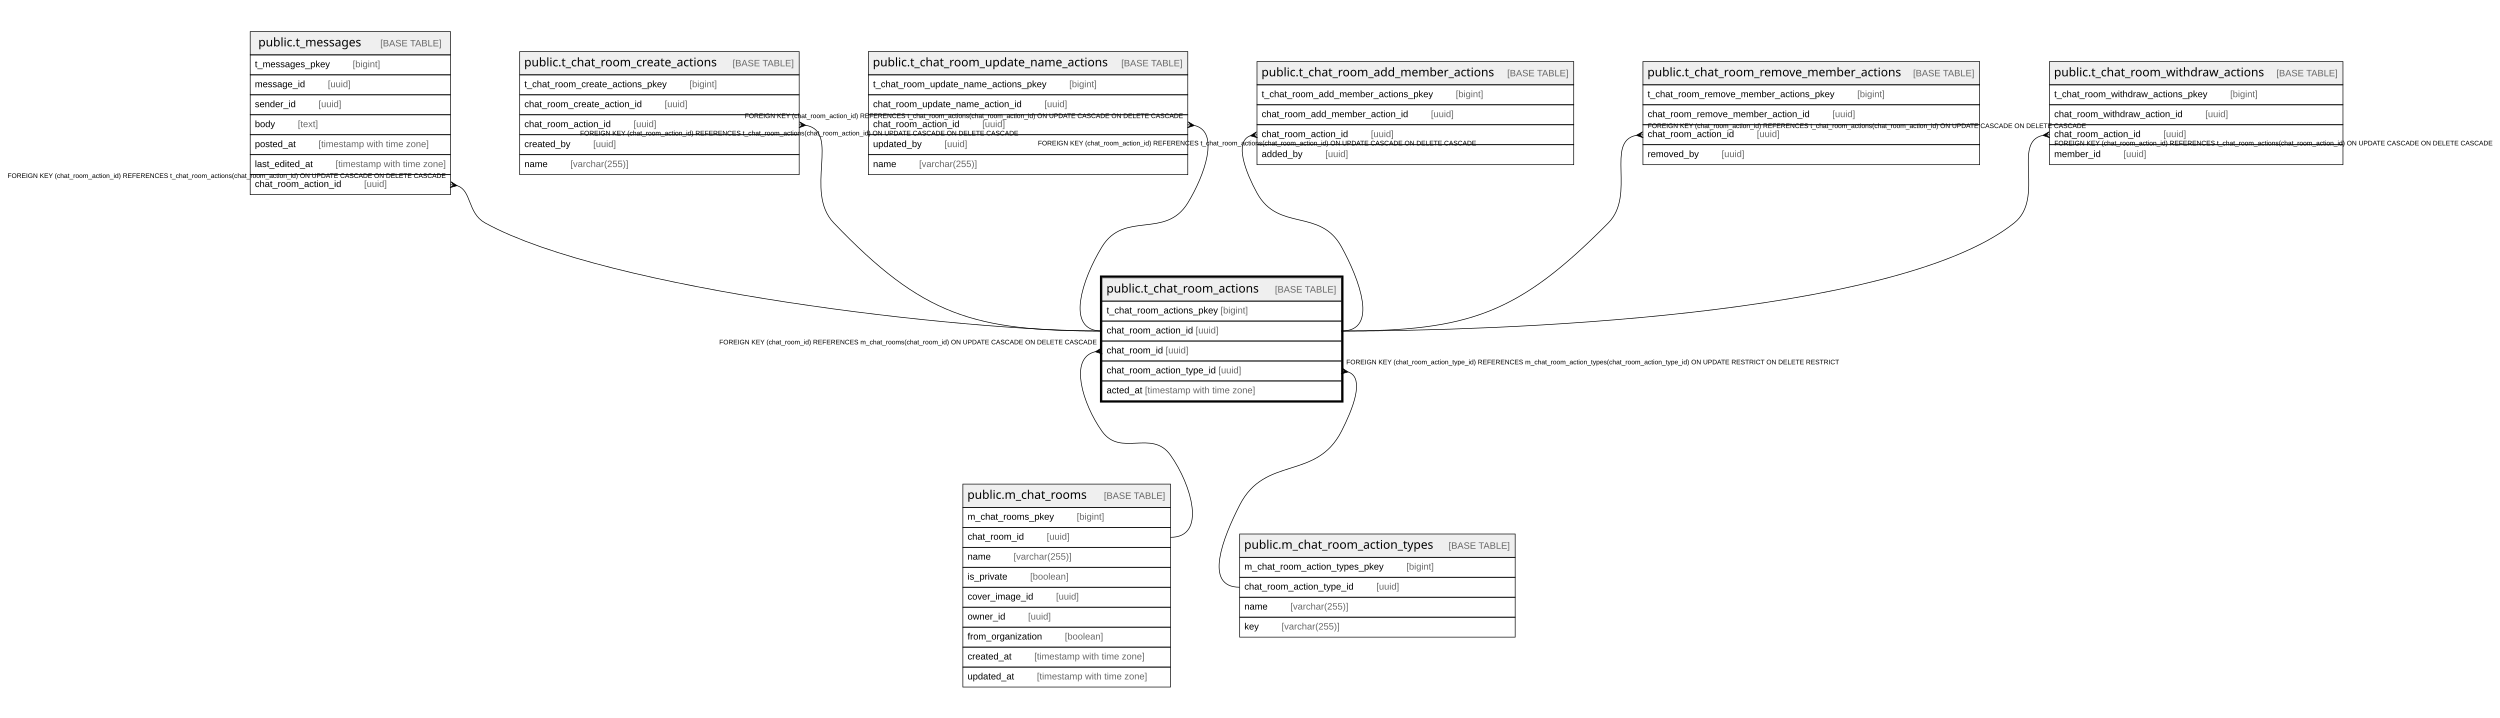
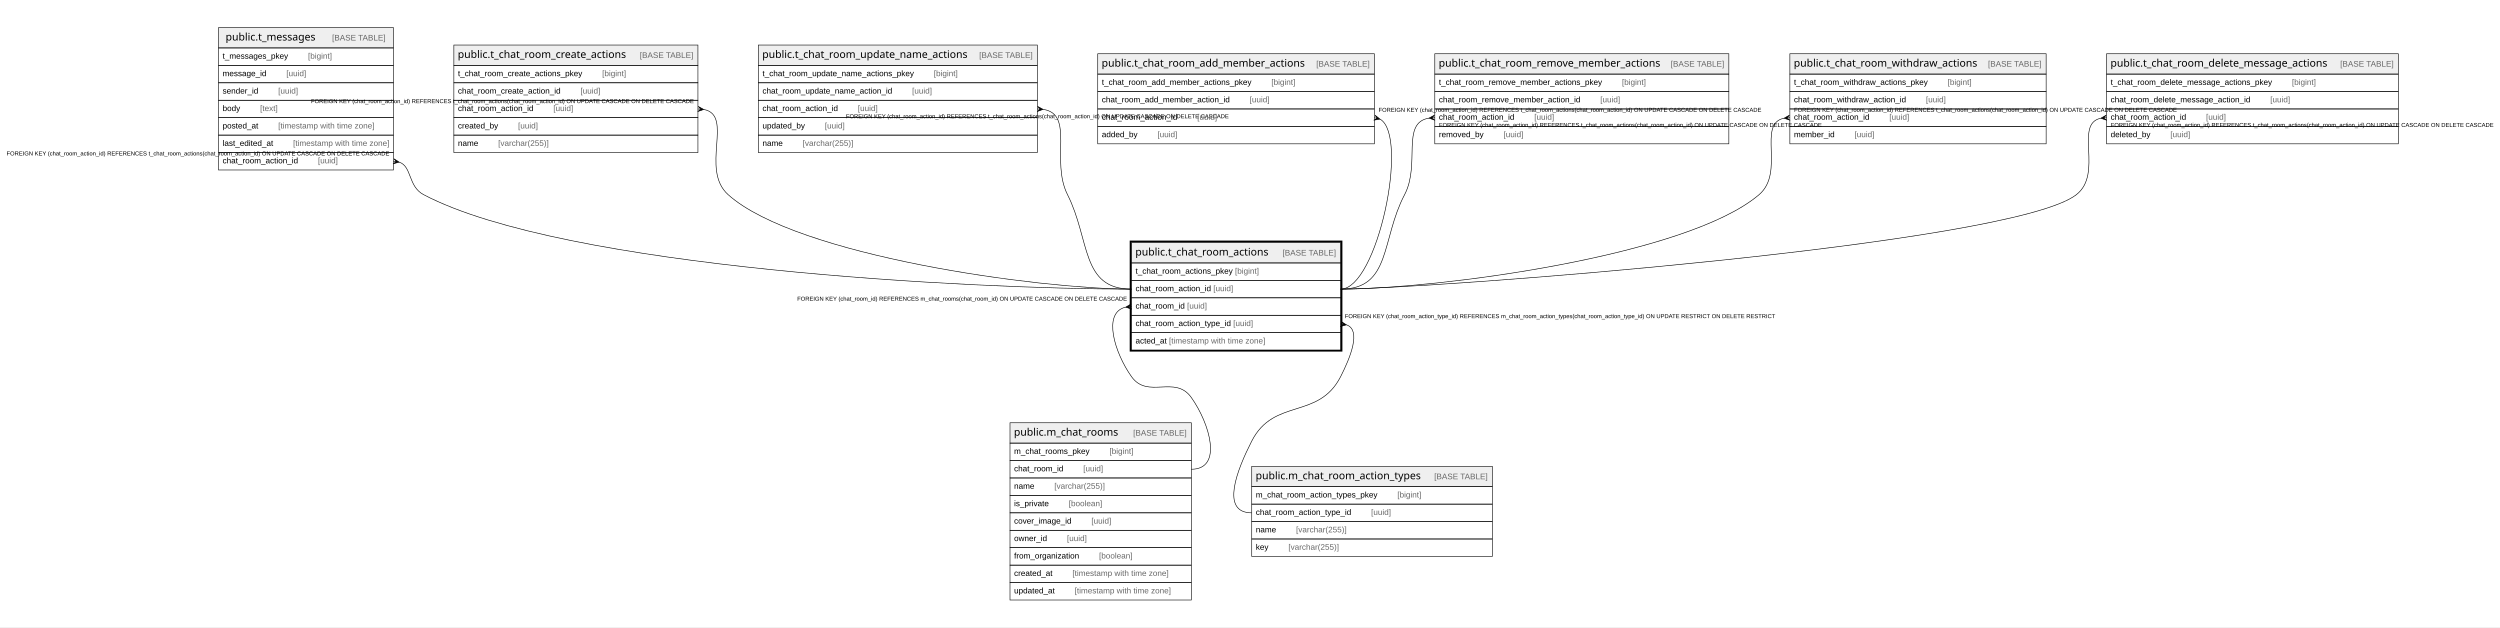
- <svg xmlns="http://www.w3.org/2000/svg" width="3757pt" height="1079pt" viewBox="0.00 0.00 3757.00 1079.00">
+ <svg xmlns="http://www.w3.org/2000/svg" width="4302pt" height="1079pt" viewBox="0.00 0.00 4302.00 1079.00">
  <g id="graph0" class="graph" transform="scale(1 1) rotate(0) translate(4 1075)">
-     <polygon fill="#ffffff" stroke="transparent" points="-4,4 -4,-1075 3753,-1075 3753,4 -4,4" />
+     <polygon fill="#ffffff" stroke="transparent" points="-4,4 -4,-1075 4298,-1075 4298,4 -4,4" />
    <g id="node1" class="node">
-       <polygon fill="#efefef" stroke="transparent" points="1652,-622.5 1652,-657.5 2012,-657.5 2012,-622.5 1652,-622.5" />
-       <polygon fill="none" stroke="#000000" points="1652,-622.5 1652,-657.5 2012,-657.5 2012,-622.5 1652,-622.5" />
-       <text text-anchor="start" x="1658.688" y="-635.3" font-family="Arial Bold" font-size="18.00" fill="#000000">public.t_chat_room_actions</text>
-       <text text-anchor="start" x="1877.744" y="-635.3" font-family="Arial" font-size="14.00" fill="#000000">    </text>
-       <text text-anchor="start" x="1911.949" y="-635.3" font-family="Arial" font-size="14.00" fill="#666666">[BASE TABLE]</text>
-       <polygon fill="none" stroke="#000000" points="1652,-592.5 1652,-622.5 2012,-622.5 2012,-592.5 1652,-592.5" />
-       <text text-anchor="start" x="1659" y="-603.9" font-family="Arial" font-size="14.00" fill="#000000">t_chat_room_actions_pkey </text>
-       <text text-anchor="start" x="1830.164" y="-603.9" font-family="Arial" font-size="14.00" fill="#666666">[bigint]</text>
-       <polygon fill="none" stroke="#000000" points="1652,-562.5 1652,-592.5 2012,-592.5 2012,-562.5 1652,-562.5" />
-       <text text-anchor="start" x="1659" y="-573.9" font-family="Arial" font-size="14.00" fill="#000000">chat_room_action_id </text>
-       <text text-anchor="start" x="1792.815" y="-573.9" font-family="Arial" font-size="14.00" fill="#666666">[uuid]</text>
-       <polygon fill="none" stroke="#000000" points="1652,-532.5 1652,-562.5 2012,-562.5 2012,-532.5 1652,-532.5" />
-       <text text-anchor="start" x="1659" y="-543.9" font-family="Arial" font-size="14.00" fill="#000000">chat_room_id </text>
-       <text text-anchor="start" x="1747.687" y="-543.9" font-family="Arial" font-size="14.00" fill="#666666">[uuid]</text>
-       <polygon fill="none" stroke="#000000" points="1652,-502.5 1652,-532.5 2012,-532.5 2012,-502.5 1652,-502.5" />
-       <text text-anchor="start" x="1659" y="-513.9" font-family="Arial" font-size="14.00" fill="#000000">chat_room_action_type_id </text>
-       <text text-anchor="start" x="1827.053" y="-513.9" font-family="Arial" font-size="14.00" fill="#666666">[uuid]</text>
-       <polygon fill="none" stroke="#000000" points="1652,-472.5 1652,-502.5 2012,-502.5 2012,-472.5 1652,-472.5" />
-       <text text-anchor="start" x="1659" y="-483.9" font-family="Arial" font-size="14.00" fill="#000000">acted_at </text>
-       <text text-anchor="start" x="1716.585" y="-483.9" font-family="Arial" font-size="14.00" fill="#666666">[timestamp with time zone]</text>
-       <polygon fill="none" stroke="#000000" stroke-width="3" points="1650.5,-471.5 1650.5,-659.5 2013.5,-659.5 2013.5,-471.5 1650.5,-471.5" />
-     </g>
-     <g id="node8" class="node">
-       <polygon fill="#efefef" stroke="transparent" points="1443,-312.5 1443,-347.5 1755,-347.5 1755,-312.5 1443,-312.5" />
-       <polygon fill="none" stroke="#000000" points="1443,-312.5 1443,-347.5 1755,-347.5 1755,-312.5 1443,-312.5" />
-       <text text-anchor="start" x="1449.703" y="-325.3" font-family="Arial Bold" font-size="18.00" fill="#000000">public.m_chat_rooms</text>
-       <text text-anchor="start" x="1620.729" y="-325.3" font-family="Arial" font-size="14.00" fill="#000000">    </text>
-       <text text-anchor="start" x="1654.933" y="-325.3" font-family="Arial" font-size="14.00" fill="#666666">[BASE TABLE]</text>
-       <polygon fill="none" stroke="#000000" points="1443,-282.5 1443,-312.5 1755,-312.5 1755,-282.5 1443,-282.5" />
-       <text text-anchor="start" x="1450" y="-293.9" font-family="Arial" font-size="14.00" fill="#000000">m_chat_rooms_pkey    </text>
-       <text text-anchor="start" x="1614.121" y="-293.9" font-family="Arial" font-size="14.00" fill="#666666">[bigint]</text>
-       <polygon fill="none" stroke="#000000" points="1443,-252.5 1443,-282.5 1755,-282.5 1755,-252.5 1443,-252.5" />
-       <text text-anchor="start" x="1450" y="-263.9" font-family="Arial" font-size="14.00" fill="#000000">chat_room_id    </text>
-       <text text-anchor="start" x="1569.001" y="-263.9" font-family="Arial" font-size="14.00" fill="#666666">[uuid]</text>
-       <polygon fill="none" stroke="#000000" points="1443,-222.5 1443,-252.5 1755,-252.5 1755,-222.5 1443,-222.5" />
-       <text text-anchor="start" x="1450" y="-233.9" font-family="Arial" font-size="14.00" fill="#000000">name    </text>
-       <text text-anchor="start" x="1519.213" y="-233.9" font-family="Arial" font-size="14.00" fill="#666666">[varchar(255)]</text>
-       <polygon fill="none" stroke="#000000" points="1443,-192.5 1443,-222.5 1755,-222.5 1755,-192.5 1443,-192.5" />
-       <text text-anchor="start" x="1450" y="-203.9" font-family="Arial" font-size="14.00" fill="#000000">is_private    </text>
-       <text text-anchor="start" x="1544.1" y="-203.9" font-family="Arial" font-size="14.00" fill="#666666">[boolean]</text>
-       <polygon fill="none" stroke="#000000" points="1443,-162.5 1443,-192.5 1755,-192.5 1755,-162.5 1443,-162.5" />
-       <text text-anchor="start" x="1450" y="-173.9" font-family="Arial" font-size="14.00" fill="#000000">cover_image_id    </text>
-       <text text-anchor="start" x="1583" y="-173.9" font-family="Arial" font-size="14.00" fill="#666666">[uuid]</text>
-       <polygon fill="none" stroke="#000000" points="1443,-132.5 1443,-162.5 1755,-162.5 1755,-132.5 1443,-132.5" />
-       <text text-anchor="start" x="1450" y="-143.9" font-family="Arial" font-size="14.00" fill="#000000">owner_id    </text>
-       <text text-anchor="start" x="1540.992" y="-143.9" font-family="Arial" font-size="14.00" fill="#666666">[uuid]</text>
-       <polygon fill="none" stroke="#000000" points="1443,-102.5 1443,-132.5 1755,-132.5 1755,-102.5 1443,-102.5" />
-       <text text-anchor="start" x="1450" y="-113.9" font-family="Arial" font-size="14.00" fill="#000000">from_organization    </text>
-       <text text-anchor="start" x="1596.224" y="-113.9" font-family="Arial" font-size="14.00" fill="#666666">[boolean]</text>
-       <polygon fill="none" stroke="#000000" points="1443,-72.5 1443,-102.5 1755,-102.5 1755,-72.5 1443,-72.5" />
-       <text text-anchor="start" x="1450" y="-83.9" font-family="Arial" font-size="14.00" fill="#000000">created_at    </text>
-       <text text-anchor="start" x="1550.342" y="-83.9" font-family="Arial" font-size="14.00" fill="#666666">[timestamp with time zone]</text>
-       <polygon fill="none" stroke="#000000" points="1443,-42.5 1443,-72.5 1755,-72.5 1755,-42.5 1443,-42.5" />
-       <text text-anchor="start" x="1450" y="-53.9" font-family="Arial" font-size="14.00" fill="#000000">updated_at    </text>
-       <text text-anchor="start" x="1554.247" y="-53.9" font-family="Arial" font-size="14.00" fill="#666666">[timestamp with time zone]</text>
-     </g>
-     <g id="edge7" class="edge">
-       <path fill="none" stroke="#000000" d="M1641.809,-546.399C1601.658,-536.86 1623.181,-467.602 1652,-427 1680.069,-387.456 1726.931,-430.544 1755,-391 1786.771,-346.24 1809.889,-267.5 1755,-267.5" />
-       <polygon fill="#000000" stroke="#000000" points="1642.058,-546.426 1651.516,-551.974 1647.029,-546.963 1652,-547.5 1652,-547.5 1652,-547.5 1647.029,-546.963 1652.484,-543.026 1642.058,-546.426 1642.058,-546.426" />
-       <text text-anchor="start" x="1076.818" y="-557.5" font-family="Arial" font-size="10.00" fill="#000000">FOREIGN KEY (chat_room_id) REFERENCES m_chat_rooms(chat_room_id) ON UPDATE CASCADE ON DELETE CASCADE</text>
+       <polygon fill="#efefef" stroke="transparent" points="1943,-622.5 1943,-657.5 2303,-657.5 2303,-622.5 1943,-622.5" />
+       <polygon fill="none" stroke="#000000" points="1943,-622.5 1943,-657.5 2303,-657.5 2303,-622.5 1943,-622.5" />
+       <text text-anchor="start" x="1949.688" y="-635.3" font-family="Arial Bold" font-size="18.00" fill="#000000">public.t_chat_room_actions</text>
+       <text text-anchor="start" x="2168.744" y="-635.3" font-family="Arial" font-size="14.00" fill="#000000">    </text>
+       <text text-anchor="start" x="2202.949" y="-635.3" font-family="Arial" font-size="14.00" fill="#666666">[BASE TABLE]</text>
+       <polygon fill="none" stroke="#000000" points="1943,-592.5 1943,-622.5 2303,-622.5 2303,-592.5 1943,-592.5" />
+       <text text-anchor="start" x="1950" y="-603.9" font-family="Arial" font-size="14.00" fill="#000000">t_chat_room_actions_pkey </text>
+       <text text-anchor="start" x="2121.164" y="-603.9" font-family="Arial" font-size="14.00" fill="#666666">[bigint]</text>
+       <polygon fill="none" stroke="#000000" points="1943,-562.5 1943,-592.5 2303,-592.5 2303,-562.5 1943,-562.5" />
+       <text text-anchor="start" x="1950" y="-573.9" font-family="Arial" font-size="14.00" fill="#000000">chat_room_action_id </text>
+       <text text-anchor="start" x="2083.815" y="-573.9" font-family="Arial" font-size="14.00" fill="#666666">[uuid]</text>
+       <polygon fill="none" stroke="#000000" points="1943,-532.5 1943,-562.5 2303,-562.5 2303,-532.5 1943,-532.5" />
+       <text text-anchor="start" x="1950" y="-543.9" font-family="Arial" font-size="14.00" fill="#000000">chat_room_id </text>
+       <text text-anchor="start" x="2038.687" y="-543.9" font-family="Arial" font-size="14.00" fill="#666666">[uuid]</text>
+       <polygon fill="none" stroke="#000000" points="1943,-502.5 1943,-532.5 2303,-532.5 2303,-502.5 1943,-502.5" />
+       <text text-anchor="start" x="1950" y="-513.9" font-family="Arial" font-size="14.00" fill="#000000">chat_room_action_type_id </text>
+       <text text-anchor="start" x="2118.053" y="-513.9" font-family="Arial" font-size="14.00" fill="#666666">[uuid]</text>
+       <polygon fill="none" stroke="#000000" points="1943,-472.5 1943,-502.5 2303,-502.5 2303,-472.5 1943,-472.5" />
+       <text text-anchor="start" x="1950" y="-483.9" font-family="Arial" font-size="14.00" fill="#000000">acted_at </text>
+       <text text-anchor="start" x="2007.585" y="-483.9" font-family="Arial" font-size="14.00" fill="#666666">[timestamp with time zone]</text>
+       <polygon fill="none" stroke="#000000" stroke-width="3" points="1941.5,-471.5 1941.5,-659.5 2304.5,-659.5 2304.5,-471.5 1941.5,-471.5" />
    </g>
    <g id="node9" class="node">
-       <polygon fill="#efefef" stroke="transparent" points="1859,-237.5 1859,-272.5 2273,-272.5 2273,-237.5 1859,-237.5" />
-       <polygon fill="none" stroke="#000000" points="1859,-237.5 1859,-272.5 2273,-272.5 2273,-237.5 1859,-237.5" />
-       <text text-anchor="start" x="1865.682" y="-250.3" font-family="Arial Bold" font-size="18.00" fill="#000000">public.m_chat_room_action_types</text>
-       <text text-anchor="start" x="2138.75" y="-250.3" font-family="Arial" font-size="14.00" fill="#000000">    </text>
-       <text text-anchor="start" x="2172.954" y="-250.3" font-family="Arial" font-size="14.00" fill="#666666">[BASE TABLE]</text>
-       <polygon fill="none" stroke="#000000" points="1859,-207.5 1859,-237.5 2273,-237.5 2273,-207.5 1859,-207.5" />
-       <text text-anchor="start" x="1866" y="-218.9" font-family="Arial" font-size="14.00" fill="#000000">m_chat_room_action_types_pkey    </text>
-       <text text-anchor="start" x="2109.487" y="-218.9" font-family="Arial" font-size="14.00" fill="#666666">[bigint]</text>
-       <polygon fill="none" stroke="#000000" points="1859,-177.5 1859,-207.5 2273,-207.5 2273,-177.5 1859,-177.5" />
-       <text text-anchor="start" x="1866" y="-188.9" font-family="Arial" font-size="14.00" fill="#000000">chat_room_action_type_id    </text>
-       <text text-anchor="start" x="2064.367" y="-188.9" font-family="Arial" font-size="14.00" fill="#666666">[uuid]</text>
-       <polygon fill="none" stroke="#000000" points="1859,-147.5 1859,-177.5 2273,-177.5 2273,-147.5 1859,-147.5" />
-       <text text-anchor="start" x="1866" y="-158.9" font-family="Arial" font-size="14.00" fill="#000000">name    </text>
-       <text text-anchor="start" x="1935.213" y="-158.9" font-family="Arial" font-size="14.00" fill="#666666">[varchar(255)]</text>
-       <polygon fill="none" stroke="#000000" points="1859,-117.5 1859,-147.5 2273,-147.5 2273,-117.5 1859,-117.5" />
-       <text text-anchor="start" x="1866" y="-128.9" font-family="Arial" font-size="14.00" fill="#000000">key    </text>
-       <text text-anchor="start" x="1921.987" y="-128.9" font-family="Arial" font-size="14.00" fill="#666666">[varchar(255)]</text>
+       <polygon fill="#efefef" stroke="transparent" points="1734,-312.5 1734,-347.5 2046,-347.5 2046,-312.5 1734,-312.5" />
+       <polygon fill="none" stroke="#000000" points="1734,-312.5 1734,-347.5 2046,-347.5 2046,-312.5 1734,-312.5" />
+       <text text-anchor="start" x="1740.703" y="-325.3" font-family="Arial Bold" font-size="18.00" fill="#000000">public.m_chat_rooms</text>
+       <text text-anchor="start" x="1911.729" y="-325.3" font-family="Arial" font-size="14.00" fill="#000000">    </text>
+       <text text-anchor="start" x="1945.933" y="-325.3" font-family="Arial" font-size="14.00" fill="#666666">[BASE TABLE]</text>
+       <polygon fill="none" stroke="#000000" points="1734,-282.5 1734,-312.5 2046,-312.5 2046,-282.5 1734,-282.5" />
+       <text text-anchor="start" x="1741" y="-293.9" font-family="Arial" font-size="14.00" fill="#000000">m_chat_rooms_pkey    </text>
+       <text text-anchor="start" x="1905.121" y="-293.9" font-family="Arial" font-size="14.00" fill="#666666">[bigint]</text>
+       <polygon fill="none" stroke="#000000" points="1734,-252.5 1734,-282.5 2046,-282.5 2046,-252.5 1734,-252.5" />
+       <text text-anchor="start" x="1741" y="-263.9" font-family="Arial" font-size="14.00" fill="#000000">chat_room_id    </text>
+       <text text-anchor="start" x="1860.001" y="-263.9" font-family="Arial" font-size="14.00" fill="#666666">[uuid]</text>
+       <polygon fill="none" stroke="#000000" points="1734,-222.5 1734,-252.5 2046,-252.5 2046,-222.5 1734,-222.5" />
+       <text text-anchor="start" x="1741" y="-233.9" font-family="Arial" font-size="14.00" fill="#000000">name    </text>
+       <text text-anchor="start" x="1810.213" y="-233.9" font-family="Arial" font-size="14.00" fill="#666666">[varchar(255)]</text>
+       <polygon fill="none" stroke="#000000" points="1734,-192.5 1734,-222.5 2046,-222.5 2046,-192.5 1734,-192.5" />
+       <text text-anchor="start" x="1741" y="-203.9" font-family="Arial" font-size="14.00" fill="#000000">is_private    </text>
+       <text text-anchor="start" x="1835.1" y="-203.9" font-family="Arial" font-size="14.00" fill="#666666">[boolean]</text>
+       <polygon fill="none" stroke="#000000" points="1734,-162.5 1734,-192.5 2046,-192.5 2046,-162.5 1734,-162.5" />
+       <text text-anchor="start" x="1741" y="-173.9" font-family="Arial" font-size="14.00" fill="#000000">cover_image_id    </text>
+       <text text-anchor="start" x="1874" y="-173.9" font-family="Arial" font-size="14.00" fill="#666666">[uuid]</text>
+       <polygon fill="none" stroke="#000000" points="1734,-132.5 1734,-162.5 2046,-162.5 2046,-132.5 1734,-132.5" />
+       <text text-anchor="start" x="1741" y="-143.9" font-family="Arial" font-size="14.00" fill="#000000">owner_id    </text>
+       <text text-anchor="start" x="1831.992" y="-143.9" font-family="Arial" font-size="14.00" fill="#666666">[uuid]</text>
+       <polygon fill="none" stroke="#000000" points="1734,-102.5 1734,-132.5 2046,-132.5 2046,-102.5 1734,-102.5" />
+       <text text-anchor="start" x="1741" y="-113.9" font-family="Arial" font-size="14.00" fill="#000000">from_organization    </text>
+       <text text-anchor="start" x="1887.224" y="-113.9" font-family="Arial" font-size="14.00" fill="#666666">[boolean]</text>
+       <polygon fill="none" stroke="#000000" points="1734,-72.5 1734,-102.5 2046,-102.5 2046,-72.5 1734,-72.5" />
+       <text text-anchor="start" x="1741" y="-83.9" font-family="Arial" font-size="14.00" fill="#000000">created_at    </text>
+       <text text-anchor="start" x="1841.342" y="-83.9" font-family="Arial" font-size="14.00" fill="#666666">[timestamp with time zone]</text>
+       <polygon fill="none" stroke="#000000" points="1734,-42.5 1734,-72.5 2046,-72.5 2046,-42.5 1734,-42.5" />
+       <text text-anchor="start" x="1741" y="-53.9" font-family="Arial" font-size="14.00" fill="#000000">updated_at    </text>
+       <text text-anchor="start" x="1845.247" y="-53.9" font-family="Arial" font-size="14.00" fill="#666666">[timestamp with time zone]</text>
    </g>
    <g id="edge8" class="edge">
-       <path fill="none" stroke="#000000" d="M2022.066,-516.004C2047.97,-507.002 2028.488,-459.333 2012,-427 1973.834,-352.159 1897.166,-390.841 1859,-316 1834.064,-267.102 1804.111,-192.5 1859,-192.5" />
-       <polygon fill="#000000" stroke="#000000" points="2021.891,-516.03 2011.339,-513.049 2016.946,-516.765 2012,-517.5 2012,-517.5 2012,-517.5 2016.946,-516.765 2012.661,-521.951 2021.891,-516.03 2021.891,-516.03" />
-       <text text-anchor="start" x="2019.124" y="-527.5" font-family="Arial" font-size="10.00" fill="#000000">FOREIGN KEY (chat_room_action_type_id) REFERENCES m_chat_room_action_types(chat_room_action_type_id) ON UPDATE RESTRICT ON DELETE RESTRICT</text>
+       <path fill="none" stroke="#000000" d="M1932.809,-546.399C1892.658,-536.86 1914.181,-467.602 1943,-427 1971.069,-387.456 2017.931,-430.544 2046,-391 2077.771,-346.24 2100.889,-267.5 2046,-267.5" />
+       <polygon fill="#000000" stroke="#000000" points="1933.058,-546.426 1942.516,-551.974 1938.029,-546.963 1943,-547.5 1943,-547.5 1943,-547.5 1938.029,-546.963 1943.484,-543.026 1933.058,-546.426 1933.058,-546.426" />
+       <text text-anchor="start" x="1367.818" y="-557.5" font-family="Arial" font-size="10.00" fill="#000000">FOREIGN KEY (chat_room_id) REFERENCES m_chat_rooms(chat_room_id) ON UPDATE CASCADE ON DELETE CASCADE</text>
+     </g>
+     <g id="node10" class="node">
+       <polygon fill="#efefef" stroke="transparent" points="2150,-237.5 2150,-272.5 2564,-272.5 2564,-237.5 2150,-237.5" />
+       <polygon fill="none" stroke="#000000" points="2150,-237.5 2150,-272.5 2564,-272.5 2564,-237.5 2150,-237.5" />
+       <text text-anchor="start" x="2156.682" y="-250.3" font-family="Arial Bold" font-size="18.00" fill="#000000">public.m_chat_room_action_types</text>
+       <text text-anchor="start" x="2429.75" y="-250.3" font-family="Arial" font-size="14.00" fill="#000000">    </text>
+       <text text-anchor="start" x="2463.954" y="-250.3" font-family="Arial" font-size="14.00" fill="#666666">[BASE TABLE]</text>
+       <polygon fill="none" stroke="#000000" points="2150,-207.5 2150,-237.5 2564,-237.5 2564,-207.5 2150,-207.5" />
+       <text text-anchor="start" x="2157" y="-218.9" font-family="Arial" font-size="14.00" fill="#000000">m_chat_room_action_types_pkey    </text>
+       <text text-anchor="start" x="2400.487" y="-218.9" font-family="Arial" font-size="14.00" fill="#666666">[bigint]</text>
+       <polygon fill="none" stroke="#000000" points="2150,-177.5 2150,-207.5 2564,-207.5 2564,-177.5 2150,-177.5" />
+       <text text-anchor="start" x="2157" y="-188.9" font-family="Arial" font-size="14.00" fill="#000000">chat_room_action_type_id    </text>
+       <text text-anchor="start" x="2355.367" y="-188.9" font-family="Arial" font-size="14.00" fill="#666666">[uuid]</text>
+       <polygon fill="none" stroke="#000000" points="2150,-147.5 2150,-177.5 2564,-177.5 2564,-147.5 2150,-147.5" />
+       <text text-anchor="start" x="2157" y="-158.9" font-family="Arial" font-size="14.00" fill="#000000">name    </text>
+       <text text-anchor="start" x="2226.213" y="-158.9" font-family="Arial" font-size="14.00" fill="#666666">[varchar(255)]</text>
+       <polygon fill="none" stroke="#000000" points="2150,-117.5 2150,-147.5 2564,-147.5 2564,-117.5 2150,-117.5" />
+       <text text-anchor="start" x="2157" y="-128.9" font-family="Arial" font-size="14.00" fill="#000000">key    </text>
+       <text text-anchor="start" x="2212.987" y="-128.9" font-family="Arial" font-size="14.00" fill="#666666">[varchar(255)]</text>
+     </g>
+     <g id="edge9" class="edge">
+       <path fill="none" stroke="#000000" d="M2313.066,-516.004C2338.97,-507.002 2319.488,-459.333 2303,-427 2264.834,-352.159 2188.166,-390.841 2150,-316 2125.064,-267.102 2095.111,-192.5 2150,-192.5" />
+       <polygon fill="#000000" stroke="#000000" points="2312.891,-516.03 2302.339,-513.049 2307.946,-516.765 2303,-517.5 2303,-517.5 2303,-517.5 2307.946,-516.765 2303.661,-521.951 2312.891,-516.03 2312.891,-516.03" />
+       <text text-anchor="start" x="2310.124" y="-527.5" font-family="Arial" font-size="10.00" fill="#000000">FOREIGN KEY (chat_room_action_type_id) REFERENCES m_chat_room_action_types(chat_room_action_type_id) ON UPDATE RESTRICT ON DELETE RESTRICT</text>
    </g>
    <g id="node2" class="node">
      <polygon fill="#efefef" stroke="transparent" points="372,-992.5 372,-1027.5 673,-1027.5 673,-992.5 372,-992.5" />
      <polygon fill="none" stroke="#000000" points="372,-992.5 372,-1027.5 673,-1027.5 673,-992.5 372,-992.5" />
      <text text-anchor="start" x="384.199" y="-1005.3" font-family="Arial Bold" font-size="18.00" fill="#000000">public.t_messages</text>
      <text text-anchor="start" x="533.233" y="-1005.3" font-family="Arial" font-size="14.00" fill="#000000">    </text>
      <text text-anchor="start" x="567.438" y="-1005.3" font-family="Arial" font-size="14.00" fill="#666666">[BASE TABLE]</text>
      <polygon fill="none" stroke="#000000" points="372,-962.5 372,-992.5 673,-992.5 673,-962.5 372,-962.5" />
      <text text-anchor="start" x="379" y="-973.9" font-family="Arial" font-size="14.00" fill="#000000">t_messages_pkey    </text>
      <text text-anchor="start" x="526.017" y="-973.9" font-family="Arial" font-size="14.00" fill="#666666">[bigint]</text>
      <polygon fill="none" stroke="#000000" points="372,-932.5 372,-962.5 673,-962.5 673,-932.5 372,-932.5" />
      <text text-anchor="start" x="379" y="-943.9" font-family="Arial" font-size="14.00" fill="#000000">message_id    </text>
      <text text-anchor="start" x="488.668" y="-943.9" font-family="Arial" font-size="14.00" fill="#666666">[uuid]</text>
      <polygon fill="none" stroke="#000000" points="372,-902.5 372,-932.5 673,-932.5 673,-902.5 372,-902.5" />
      <text text-anchor="start" x="379" y="-913.9" font-family="Arial" font-size="14.00" fill="#000000">sender_id    </text>
      <text text-anchor="start" x="474.668" y="-913.9" font-family="Arial" font-size="14.00" fill="#666666">[uuid]</text>
      <polygon fill="none" stroke="#000000" points="372,-872.5 372,-902.5 673,-902.5 673,-872.5 372,-872.5" />
      <text text-anchor="start" x="379" y="-883.9" font-family="Arial" font-size="14.00" fill="#000000">body    </text>
      <text text-anchor="start" x="443.553" y="-883.9" font-family="Arial" font-size="14.00" fill="#666666">[text]</text>
      <polygon fill="none" stroke="#000000" points="372,-842.5 372,-872.5 673,-872.5 673,-842.5 372,-842.5" />
      <text text-anchor="start" x="379" y="-853.9" font-family="Arial" font-size="14.00" fill="#000000">posted_at    </text>
      <text text-anchor="start" x="474.682" y="-853.9" font-family="Arial" font-size="14.00" fill="#666666">[timestamp with time zone]</text>
      <polygon fill="none" stroke="#000000" points="372,-812.5 372,-842.5 673,-842.5 673,-812.5 372,-812.5" />
      <text text-anchor="start" x="378.983" y="-823.9" font-family="Arial" font-size="14.00" fill="#000000">last_edited_at    </text>
      <text text-anchor="start" x="500.333" y="-823.9" font-family="Arial" font-size="14.00" fill="#666666">[timestamp with time zone]</text>
      <polygon fill="none" stroke="#000000" points="372,-782.5 372,-812.5 673,-812.5 673,-782.5 372,-782.5" />
      <text text-anchor="start" x="379" y="-793.9" font-family="Arial" font-size="14.00" fill="#000000">chat_room_action_id    </text>
      <text text-anchor="start" x="543.129" y="-793.9" font-family="Arial" font-size="14.00" fill="#666666">[uuid]</text>
    </g>
    <g id="edge1" class="edge">
-       <path fill="none" stroke="#000000" d="M683.028,-796.022C705.146,-788.557 698.255,-754.77 725,-740 908.08,-638.897 1442.859,-577.5 1652,-577.5" />
-       <polygon fill="#000000" stroke="#000000" points="682.893,-796.042 672.344,-793.048 677.947,-796.771 673,-797.5 673,-797.5 673,-797.5 677.947,-796.771 673.656,-801.952 682.893,-796.042 682.893,-796.042" />
+       <path fill="none" stroke="#000000" d="M683.017,-796.001C705.079,-788.432 697.958,-754.22 725,-740 966.687,-612.91 1669.935,-577.5 1943,-577.5" />
+       <polygon fill="#000000" stroke="#000000" points="682.89,-796.02 672.334,-793.05 677.945,-796.76 673,-797.5 673,-797.5 673,-797.5 677.945,-796.76 673.666,-801.95 682.89,-796.02 682.89,-796.02" />
      <text text-anchor="start" x="7.242" y="-807.5" font-family="Arial" font-size="10.00" fill="#000000">FOREIGN KEY (chat_room_action_id) REFERENCES t_chat_room_actions(chat_room_action_id) ON UPDATE CASCADE ON DELETE CASCADE</text>
    </g>
    <g id="node3" class="node">
      <polygon fill="#efefef" stroke="transparent" points="777,-962.5 777,-997.5 1197,-997.5 1197,-962.5 777,-962.5" />
      <polygon fill="none" stroke="#000000" points="777,-962.5 777,-997.5 1197,-997.5 1197,-962.5 777,-962.5" />
      <text text-anchor="start" x="783.678" y="-975.3" font-family="Arial Bold" font-size="18.00" fill="#000000">public.t_chat_room_create_actions</text>
      <text text-anchor="start" x="1062.754" y="-975.3" font-family="Arial" font-size="14.00" fill="#000000">    </text>
      <text text-anchor="start" x="1096.959" y="-975.3" font-family="Arial" font-size="14.00" fill="#666666">[BASE TABLE]</text>
      <polygon fill="none" stroke="#000000" points="777,-932.5 777,-962.5 1197,-962.5 1197,-932.5 777,-932.5" />
      <text text-anchor="start" x="784" y="-943.9" font-family="Arial" font-size="14.00" fill="#000000">t_chat_room_create_actions_pkey    </text>
      <text text-anchor="start" x="1032.16" y="-943.9" font-family="Arial" font-size="14.00" fill="#666666">[bigint]</text>
      <polygon fill="none" stroke="#000000" points="777,-902.5 777,-932.5 1197,-932.5 1197,-902.5 777,-902.5" />
      <text text-anchor="start" x="784" y="-913.9" font-family="Arial" font-size="14.00" fill="#000000">chat_room_create_action_id    </text>
      <text text-anchor="start" x="994.811" y="-913.9" font-family="Arial" font-size="14.00" fill="#666666">[uuid]</text>
      <polygon fill="none" stroke="#000000" points="777,-872.5 777,-902.5 1197,-902.5 1197,-872.5 777,-872.5" />
      <text text-anchor="start" x="784" y="-883.9" font-family="Arial" font-size="14.00" fill="#000000">chat_room_action_id    </text>
      <text text-anchor="start" x="948.129" y="-883.9" font-family="Arial" font-size="14.00" fill="#666666">[uuid]</text>
      <polygon fill="none" stroke="#000000" points="777,-842.5 777,-872.5 1197,-872.5 1197,-842.5 777,-842.5" />
      <text text-anchor="start" x="784" y="-853.9" font-family="Arial" font-size="14.00" fill="#000000">created_by    </text>
      <text text-anchor="start" x="887.452" y="-853.9" font-family="Arial" font-size="14.00" fill="#666666">[uuid]</text>
      <polygon fill="none" stroke="#000000" points="777,-812.5 777,-842.5 1197,-842.5 1197,-812.5 777,-812.5" />
      <text text-anchor="start" x="784" y="-823.9" font-family="Arial" font-size="14.00" fill="#000000">name    </text>
      <text text-anchor="start" x="853.213" y="-823.9" font-family="Arial" font-size="14.00" fill="#666666">[varchar(255)]</text>
    </g>
    <g id="edge2" class="edge">
-       <path fill="none" stroke="#000000" d="M1207.233,-886.651C1259.679,-877.002 1203.579,-787.482 1249,-740 1382.498,-600.447 1458.876,-577.5 1652,-577.5" />
-       <polygon fill="#000000" stroke="#000000" points="1206.966,-886.673 1196.628,-883.015 1201.983,-887.087 1197,-887.5 1197,-887.5 1197,-887.5 1201.983,-887.087 1197.372,-891.985 1206.966,-886.673 1206.966,-886.673" />
-       <text text-anchor="start" x="867.742" y="-871.5" font-family="Arial" font-size="10.00" fill="#000000">FOREIGN KEY (chat_room_action_id) REFERENCES t_chat_room_actions(chat_room_action_id) ON UPDATE CASCADE ON DELETE CASCADE</text>
+       <path fill="none" stroke="#000000" d="M1207.201,-886.618C1259.296,-876.606 1200.076,-783.865 1249,-740 1366.932,-634.262 1784.607,-577.5 1943,-577.5" />
+       <polygon fill="#000000" stroke="#000000" points="1206.963,-886.639 1196.612,-883.017 1201.981,-887.069 1197,-887.5 1197,-887.5 1197,-887.5 1201.981,-887.069 1197.388,-891.983 1206.963,-886.639 1206.963,-886.639" />
+       <text text-anchor="start" x="531.242" y="-897.5" font-family="Arial" font-size="10.00" fill="#000000">FOREIGN KEY (chat_room_action_id) REFERENCES t_chat_room_actions(chat_room_action_id) ON UPDATE CASCADE ON DELETE CASCADE</text>
    </g>
    <g id="node4" class="node">
      <polygon fill="#efefef" stroke="transparent" points="1301,-962.5 1301,-997.5 1781,-997.5 1781,-962.5 1301,-962.5" />
      <polygon fill="none" stroke="#000000" points="1301,-962.5 1301,-997.5 1781,-997.5 1781,-962.5 1301,-962.5" />
      <text text-anchor="start" x="1307.66" y="-975.3" font-family="Arial Bold" font-size="18.00" fill="#000000">public.t_chat_room_update_name_actions</text>
      <text text-anchor="start" x="1646.772" y="-975.3" font-family="Arial" font-size="14.00" fill="#000000">    </text>
      <text text-anchor="start" x="1680.977" y="-975.3" font-family="Arial" font-size="14.00" fill="#666666">[BASE TABLE]</text>
      <polygon fill="none" stroke="#000000" points="1301,-932.5 1301,-962.5 1781,-962.5 1781,-932.5 1301,-932.5" />
      <text text-anchor="start" x="1308" y="-943.9" font-family="Arial" font-size="14.00" fill="#000000">t_chat_room_update_name_actions_pkey    </text>
      <text text-anchor="start" x="1602.855" y="-943.9" font-family="Arial" font-size="14.00" fill="#666666">[bigint]</text>
      <polygon fill="none" stroke="#000000" points="1301,-902.5 1301,-932.5 1781,-932.5 1781,-902.5 1301,-902.5" />
      <text text-anchor="start" x="1308" y="-913.9" font-family="Arial" font-size="14.00" fill="#000000">chat_room_update_name_action_id    </text>
      <text text-anchor="start" x="1565.506" y="-913.9" font-family="Arial" font-size="14.00" fill="#666666">[uuid]</text>
      <polygon fill="none" stroke="#000000" points="1301,-872.5 1301,-902.5 1781,-902.5 1781,-872.5 1301,-872.5" />
      <text text-anchor="start" x="1308" y="-883.9" font-family="Arial" font-size="14.00" fill="#000000">chat_room_action_id    </text>
      <text text-anchor="start" x="1472.129" y="-883.9" font-family="Arial" font-size="14.00" fill="#666666">[uuid]</text>
      <polygon fill="none" stroke="#000000" points="1301,-842.5 1301,-872.5 1781,-872.5 1781,-842.5 1301,-842.5" />
      <text text-anchor="start" x="1308" y="-853.9" font-family="Arial" font-size="14.00" fill="#000000">updated_by    </text>
      <text text-anchor="start" x="1415.356" y="-853.9" font-family="Arial" font-size="14.00" fill="#666666">[uuid]</text>
      <polygon fill="none" stroke="#000000" points="1301,-812.5 1301,-842.5 1781,-842.5 1781,-812.5 1301,-812.5" />
      <text text-anchor="start" x="1308" y="-823.9" font-family="Arial" font-size="14.00" fill="#000000">name    </text>
      <text text-anchor="start" x="1377.213" y="-823.9" font-family="Arial" font-size="14.00" fill="#666666">[varchar(255)]</text>
    </g>
    <g id="edge3" class="edge">
-       <path fill="none" stroke="#000000" d="M1791.383,-886.336C1829.503,-876.828 1806.226,-811.243 1781,-770 1747.396,-715.061 1685.604,-758.939 1652,-704 1622.664,-656.038 1595.778,-577.5 1652,-577.5" />
-       <polygon fill="#000000" stroke="#000000" points="1790.938,-886.386 1780.499,-883.028 1785.969,-886.943 1781,-887.5 1781,-887.5 1781,-887.5 1785.969,-886.943 1781.501,-891.972 1790.938,-886.386 1790.938,-886.386" />
-       <text text-anchor="start" x="1115.242" y="-897.5" font-family="Arial" font-size="10.00" fill="#000000">FOREIGN KEY (chat_room_action_id) REFERENCES t_chat_room_actions(chat_room_action_id) ON UPDATE CASCADE ON DELETE CASCADE</text>
+       <path fill="none" stroke="#000000" d="M1791.039,-886.803C1845.585,-878.554 1803.356,-798.794 1833,-740 1872.265,-662.125 1855.787,-577.5 1943,-577.5" />
+       <polygon fill="#000000" stroke="#000000" points="1790.976,-886.808 1780.688,-883.011 1785.988,-887.154 1781,-887.5 1781,-887.5 1781,-887.5 1785.988,-887.154 1781.312,-891.989 1790.976,-886.808 1790.976,-886.808" />
+       <text text-anchor="start" x="1451.742" y="-871.5" font-family="Arial" font-size="10.00" fill="#000000">FOREIGN KEY (chat_room_action_id) REFERENCES t_chat_room_actions(chat_room_action_id) ON UPDATE CASCADE ON DELETE CASCADE</text>
    </g>
    <g id="node5" class="node">
      <polygon fill="#efefef" stroke="transparent" points="1885,-947.5 1885,-982.5 2361,-982.5 2361,-947.5 1885,-947.5" />
      <polygon fill="none" stroke="#000000" points="1885,-947.5 1885,-982.5 2361,-982.5 2361,-947.5 1885,-947.5" />
      <text text-anchor="start" x="1891.675" y="-960.3" font-family="Arial Bold" font-size="18.00" fill="#000000">public.t_chat_room_add_member_actions</text>
      <text text-anchor="start" x="2226.757" y="-960.3" font-family="Arial" font-size="14.00" fill="#000000">    </text>
      <text text-anchor="start" x="2260.962" y="-960.3" font-family="Arial" font-size="14.00" fill="#666666">[BASE TABLE]</text>
      <polygon fill="none" stroke="#000000" points="1885,-917.5 1885,-947.5 2361,-947.5 2361,-917.5 1885,-917.5" />
      <text text-anchor="start" x="1892" y="-928.9" font-family="Arial" font-size="14.00" fill="#000000">t_chat_room_add_member_actions_pkey    </text>
      <text text-anchor="start" x="2183.721" y="-928.9" font-family="Arial" font-size="14.00" fill="#666666">[bigint]</text>
      <polygon fill="none" stroke="#000000" points="1885,-887.5 1885,-917.5 2361,-917.5 2361,-887.5 1885,-887.5" />
      <text text-anchor="start" x="1892" y="-898.9" font-family="Arial" font-size="14.00" fill="#000000">chat_room_add_member_action_id    </text>
      <text text-anchor="start" x="2146.372" y="-898.9" font-family="Arial" font-size="14.00" fill="#666666">[uuid]</text>
      <polygon fill="none" stroke="#000000" points="1885,-857.5 1885,-887.5 2361,-887.5 2361,-857.5 1885,-857.5" />
      <text text-anchor="start" x="1892" y="-868.9" font-family="Arial" font-size="14.00" fill="#000000">chat_room_action_id    </text>
      <text text-anchor="start" x="2056.129" y="-868.9" font-family="Arial" font-size="14.00" fill="#666666">[uuid]</text>
      <polygon fill="none" stroke="#000000" points="1885,-827.5 1885,-857.5 2361,-857.5 2361,-827.5 1885,-827.5" />
      <text text-anchor="start" x="1892" y="-838.9" font-family="Arial" font-size="14.00" fill="#000000">added_by    </text>
      <text text-anchor="start" x="1987.683" y="-838.9" font-family="Arial" font-size="14.00" fill="#666666">[uuid]</text>
    </g>
    <g id="edge4" class="edge">
-       <path fill="none" stroke="#000000" d="M1874.916,-870.924C1850.197,-861.852 1868.203,-815.636 1885,-785 1917.186,-726.297 1979.814,-762.703 2012,-704 2039.03,-654.702 2068.222,-577.5 2012,-577.5" />
-       <polygon fill="#000000" stroke="#000000" points="1875.12,-870.956 1884.305,-876.946 1880.06,-871.728 1885,-872.5 1885,-872.5 1885,-872.5 1880.06,-871.728 1885.695,-868.054 1875.12,-870.956 1875.12,-870.956" />
-       <text text-anchor="start" x="1555.742" y="-856.5" font-family="Arial" font-size="10.00" fill="#000000">FOREIGN KEY (chat_room_action_id) REFERENCES t_chat_room_actions(chat_room_action_id) ON UPDATE CASCADE ON DELETE CASCADE</text>
+       <path fill="none" stroke="#000000" d="M2370.86,-869.95C2421.441,-841.117 2366.157,-577.5 2303,-577.5" />
+       <polygon fill="#000000" stroke="#000000" points="2370.681,-869.996 2359.873,-868.143 2365.841,-871.248 2361,-872.5 2361,-872.5 2361,-872.5 2365.841,-871.248 2362.127,-876.857 2370.681,-869.996 2370.681,-869.996" />
+       <text text-anchor="start" x="2368.242" y="-882.5" font-family="Arial" font-size="10.00" fill="#000000">FOREIGN KEY (chat_room_action_id) REFERENCES t_chat_room_actions(chat_room_action_id) ON UPDATE CASCADE ON DELETE CASCADE</text>
    </g>
    <g id="node6" class="node">
      <polygon fill="#efefef" stroke="transparent" points="2465,-947.5 2465,-982.5 2971,-982.5 2971,-947.5 2465,-947.5" />
      <polygon fill="none" stroke="#000000" points="2465,-947.5 2465,-982.5 2971,-982.5 2971,-947.5 2465,-947.5" />
      <text text-anchor="start" x="2471.682" y="-960.3" font-family="Arial Bold" font-size="18.00" fill="#000000">public.t_chat_room_remove_member_actions</text>
      <text text-anchor="start" x="2836.749" y="-960.3" font-family="Arial" font-size="14.00" fill="#000000">    </text>
      <text text-anchor="start" x="2870.954" y="-960.3" font-family="Arial" font-size="14.00" fill="#666666">[BASE TABLE]</text>
      <polygon fill="none" stroke="#000000" points="2465,-917.5 2465,-947.5 2971,-947.5 2971,-917.5 2465,-917.5" />
      <text text-anchor="start" x="2472" y="-928.9" font-family="Arial" font-size="14.00" fill="#000000">t_chat_room_remove_member_actions_pkey    </text>
      <text text-anchor="start" x="2787.042" y="-928.9" font-family="Arial" font-size="14.00" fill="#666666">[bigint]</text>
      <polygon fill="none" stroke="#000000" points="2465,-887.5 2465,-917.5 2971,-917.5 2971,-887.5 2465,-887.5" />
      <text text-anchor="start" x="2472" y="-898.9" font-family="Arial" font-size="14.00" fill="#000000">chat_room_remove_member_action_id    </text>
      <text text-anchor="start" x="2749.693" y="-898.9" font-family="Arial" font-size="14.00" fill="#666666">[uuid]</text>
      <polygon fill="none" stroke="#000000" points="2465,-857.5 2465,-887.5 2971,-887.5 2971,-857.5 2465,-857.5" />
      <text text-anchor="start" x="2472" y="-868.9" font-family="Arial" font-size="14.00" fill="#000000">chat_room_action_id    </text>
      <text text-anchor="start" x="2636.129" y="-868.9" font-family="Arial" font-size="14.00" fill="#666666">[uuid]</text>
      <polygon fill="none" stroke="#000000" points="2465,-827.5 2465,-857.5 2971,-857.5 2971,-827.5 2465,-827.5" />
      <text text-anchor="start" x="2472" y="-838.9" font-family="Arial" font-size="14.00" fill="#000000">removed_by    </text>
      <text text-anchor="start" x="2583.222" y="-838.9" font-family="Arial" font-size="14.00" fill="#666666">[uuid]</text>
    </g>
    <g id="edge5" class="edge">
-       <path fill="none" stroke="#000000" d="M2454.769,-871.566C2408.122,-862.058 2454.792,-782.255 2413,-740 2277.776,-603.276 2204.3,-577.5 2012,-577.5" />
-       <polygon fill="#000000" stroke="#000000" points="2455.041,-871.591 2464.591,-876.981 2460.021,-872.045 2465,-872.5 2465,-872.5 2465,-872.5 2460.021,-872.045 2465.409,-868.019 2455.041,-871.591 2455.041,-871.591" />
-       <text text-anchor="start" x="2472.242" y="-882.5" font-family="Arial" font-size="10.00" fill="#000000">FOREIGN KEY (chat_room_action_id) REFERENCES t_chat_room_actions(chat_room_action_id) ON UPDATE CASCADE ON DELETE CASCADE</text>
+       <path fill="none" stroke="#000000" d="M2454.916,-871.731C2406.27,-863.603 2440.74,-792.7 2413,-740 2372.377,-662.825 2390.213,-577.5 2303,-577.5" />
+       <polygon fill="#000000" stroke="#000000" points="2455.029,-871.74 2464.658,-876.987 2460.015,-872.12 2465,-872.5 2465,-872.5 2465,-872.5 2460.015,-872.12 2465.342,-868.013 2455.029,-871.74 2455.029,-871.74" />
+       <text text-anchor="start" x="2472.242" y="-856.5" font-family="Arial" font-size="10.00" fill="#000000">FOREIGN KEY (chat_room_action_id) REFERENCES t_chat_room_actions(chat_room_action_id) ON UPDATE CASCADE ON DELETE CASCADE</text>
    </g>
    <g id="node7" class="node">
      <polygon fill="#efefef" stroke="transparent" points="3076,-947.5 3076,-982.5 3517,-982.5 3517,-947.5 3076,-947.5" />
      <polygon fill="none" stroke="#000000" points="3076,-947.5 3076,-982.5 3517,-982.5 3517,-947.5 3076,-947.5" />
      <text text-anchor="start" x="3082.687" y="-960.3" font-family="Arial Bold" font-size="18.00" fill="#000000">public.t_chat_room_withdraw_actions</text>
      <text text-anchor="start" x="3382.745" y="-960.3" font-family="Arial" font-size="14.00" fill="#000000">    </text>
      <text text-anchor="start" x="3416.95" y="-960.3" font-family="Arial" font-size="14.00" fill="#666666">[BASE TABLE]</text>
      <polygon fill="none" stroke="#000000" points="3076,-917.5 3076,-947.5 3517,-947.5 3517,-917.5 3076,-917.5" />
      <text text-anchor="start" x="3083" y="-928.9" font-family="Arial" font-size="14.00" fill="#000000">t_chat_room_withdraw_actions_pkey    </text>
      <text text-anchor="start" x="3347.48" y="-928.9" font-family="Arial" font-size="14.00" fill="#666666">[bigint]</text>
      <polygon fill="none" stroke="#000000" points="3076,-887.5 3076,-917.5 3517,-917.5 3517,-887.5 3076,-887.5" />
      <text text-anchor="start" x="3083" y="-898.9" font-family="Arial" font-size="14.00" fill="#000000">chat_room_withdraw_action_id    </text>
      <text text-anchor="start" x="3310.13" y="-898.9" font-family="Arial" font-size="14.00" fill="#666666">[uuid]</text>
      <polygon fill="none" stroke="#000000" points="3076,-857.5 3076,-887.5 3517,-887.5 3517,-857.5 3076,-857.5" />
      <text text-anchor="start" x="3083" y="-868.9" font-family="Arial" font-size="14.00" fill="#000000">chat_room_action_id    </text>
      <text text-anchor="start" x="3247.129" y="-868.9" font-family="Arial" font-size="14.00" fill="#666666">[uuid]</text>
      <polygon fill="none" stroke="#000000" points="3076,-827.5 3076,-857.5 3517,-857.5 3517,-827.5 3076,-827.5" />
      <text text-anchor="start" x="3083" y="-838.9" font-family="Arial" font-size="14.00" fill="#000000">member_id    </text>
      <text text-anchor="start" x="3187.206" y="-838.9" font-family="Arial" font-size="14.00" fill="#666666">[uuid]</text>
    </g>
    <g id="edge6" class="edge">
-       <path fill="none" stroke="#000000" d="M3065.785,-871.511C3019.433,-861.449 3069.525,-777.227 3023,-740 2845.326,-597.835 2239.55,-577.5 2012,-577.5" />
-       <polygon fill="#000000" stroke="#000000" points="3066.046,-871.536 3075.566,-876.979 3071.023,-872.018 3076,-872.5 3076,-872.5 3076,-872.5 3071.023,-872.018 3076.434,-868.021 3066.046,-871.536 3066.046,-871.536" />
-       <text text-anchor="start" x="3083.242" y="-856.5" font-family="Arial" font-size="10.00" fill="#000000">FOREIGN KEY (chat_room_action_id) REFERENCES t_chat_room_actions(chat_room_action_id) ON UPDATE CASCADE ON DELETE CASCADE</text>
+       <path fill="none" stroke="#000000" d="M3065.771,-871.527C3019.289,-861.623 3068.337,-778.664 3023,-740 2898.198,-633.565 2467.024,-577.5 2303,-577.5" />
+       <polygon fill="#000000" stroke="#000000" points="3066.045,-871.553 3075.574,-876.98 3071.023,-872.026 3076,-872.5 3076,-872.5 3076,-872.5 3071.023,-872.026 3076.426,-868.02 3066.045,-871.553 3066.045,-871.553" />
+       <text text-anchor="start" x="3083.242" y="-882.5" font-family="Arial" font-size="10.00" fill="#000000">FOREIGN KEY (chat_room_action_id) REFERENCES t_chat_room_actions(chat_room_action_id) ON UPDATE CASCADE ON DELETE CASCADE</text>
+     </g>
+     <g id="node8" class="node">
+       <polygon fill="#efefef" stroke="transparent" points="3621,-947.5 3621,-982.5 4123,-982.5 4123,-947.5 3621,-947.5" />
+       <polygon fill="none" stroke="#000000" points="3621,-947.5 3621,-982.5 4123,-982.5 4123,-947.5 3621,-947.5" />
+       <text text-anchor="start" x="3627.662" y="-960.3" font-family="Arial Bold" font-size="18.00" fill="#000000">public.t_chat_room_delete_message_actions</text>
+       <text text-anchor="start" x="3988.769" y="-960.3" font-family="Arial" font-size="14.00" fill="#000000">    </text>
+       <text text-anchor="start" x="4022.974" y="-960.3" font-family="Arial" font-size="14.00" fill="#666666">[BASE TABLE]</text>
+       <polygon fill="none" stroke="#000000" points="3621,-917.5 3621,-947.5 4123,-947.5 4123,-917.5 3621,-917.5" />
+       <text text-anchor="start" x="3628" y="-928.9" font-family="Arial" font-size="14.00" fill="#000000">t_chat_room_delete_message_actions_pkey    </text>
+       <text text-anchor="start" x="3939.962" y="-928.9" font-family="Arial" font-size="14.00" fill="#666666">[bigint]</text>
+       <polygon fill="none" stroke="#000000" points="3621,-887.5 3621,-917.5 4123,-917.5 4123,-887.5 3621,-887.5" />
+       <text text-anchor="start" x="3628" y="-898.9" font-family="Arial" font-size="14.00" fill="#000000">chat_room_delete_message_action_id    </text>
+       <text text-anchor="start" x="3902.613" y="-898.9" font-family="Arial" font-size="14.00" fill="#666666">[uuid]</text>
+       <polygon fill="none" stroke="#000000" points="3621,-857.5 3621,-887.5 4123,-887.5 4123,-857.5 3621,-857.5" />
+       <text text-anchor="start" x="3628" y="-868.9" font-family="Arial" font-size="14.00" fill="#000000">chat_room_action_id    </text>
+       <text text-anchor="start" x="3792.129" y="-868.9" font-family="Arial" font-size="14.00" fill="#666666">[uuid]</text>
+       <polygon fill="none" stroke="#000000" points="3621,-827.5 3621,-857.5 4123,-857.5 4123,-827.5 3621,-827.5" />
+       <text text-anchor="start" x="3628" y="-838.9" font-family="Arial" font-size="14.00" fill="#000000">deleted_by    </text>
+       <text text-anchor="start" x="3730.68" y="-838.9" font-family="Arial" font-size="14.00" fill="#666666">[uuid]</text>
+     </g>
+     <g id="edge7" class="edge">
+       <path fill="none" stroke="#000000" d="M3610.825,-871.504C3564.736,-861.366 3615.869,-776.543 3569,-740 3457.157,-652.797 2444.821,-577.5 2303,-577.5" />
+       <polygon fill="#000000" stroke="#000000" points="3611.048,-871.525 3620.561,-876.979 3616.024,-872.013 3621,-872.5 3621,-872.5 3621,-872.5 3616.024,-872.013 3621.439,-868.021 3611.048,-871.525 3611.048,-871.525" />
+       <text text-anchor="start" x="3628.242" y="-856.5" font-family="Arial" font-size="10.00" fill="#000000">FOREIGN KEY (chat_room_action_id) REFERENCES t_chat_room_actions(chat_room_action_id) ON UPDATE CASCADE ON DELETE CASCADE</text>
    </g>
  </g>
</svg>
